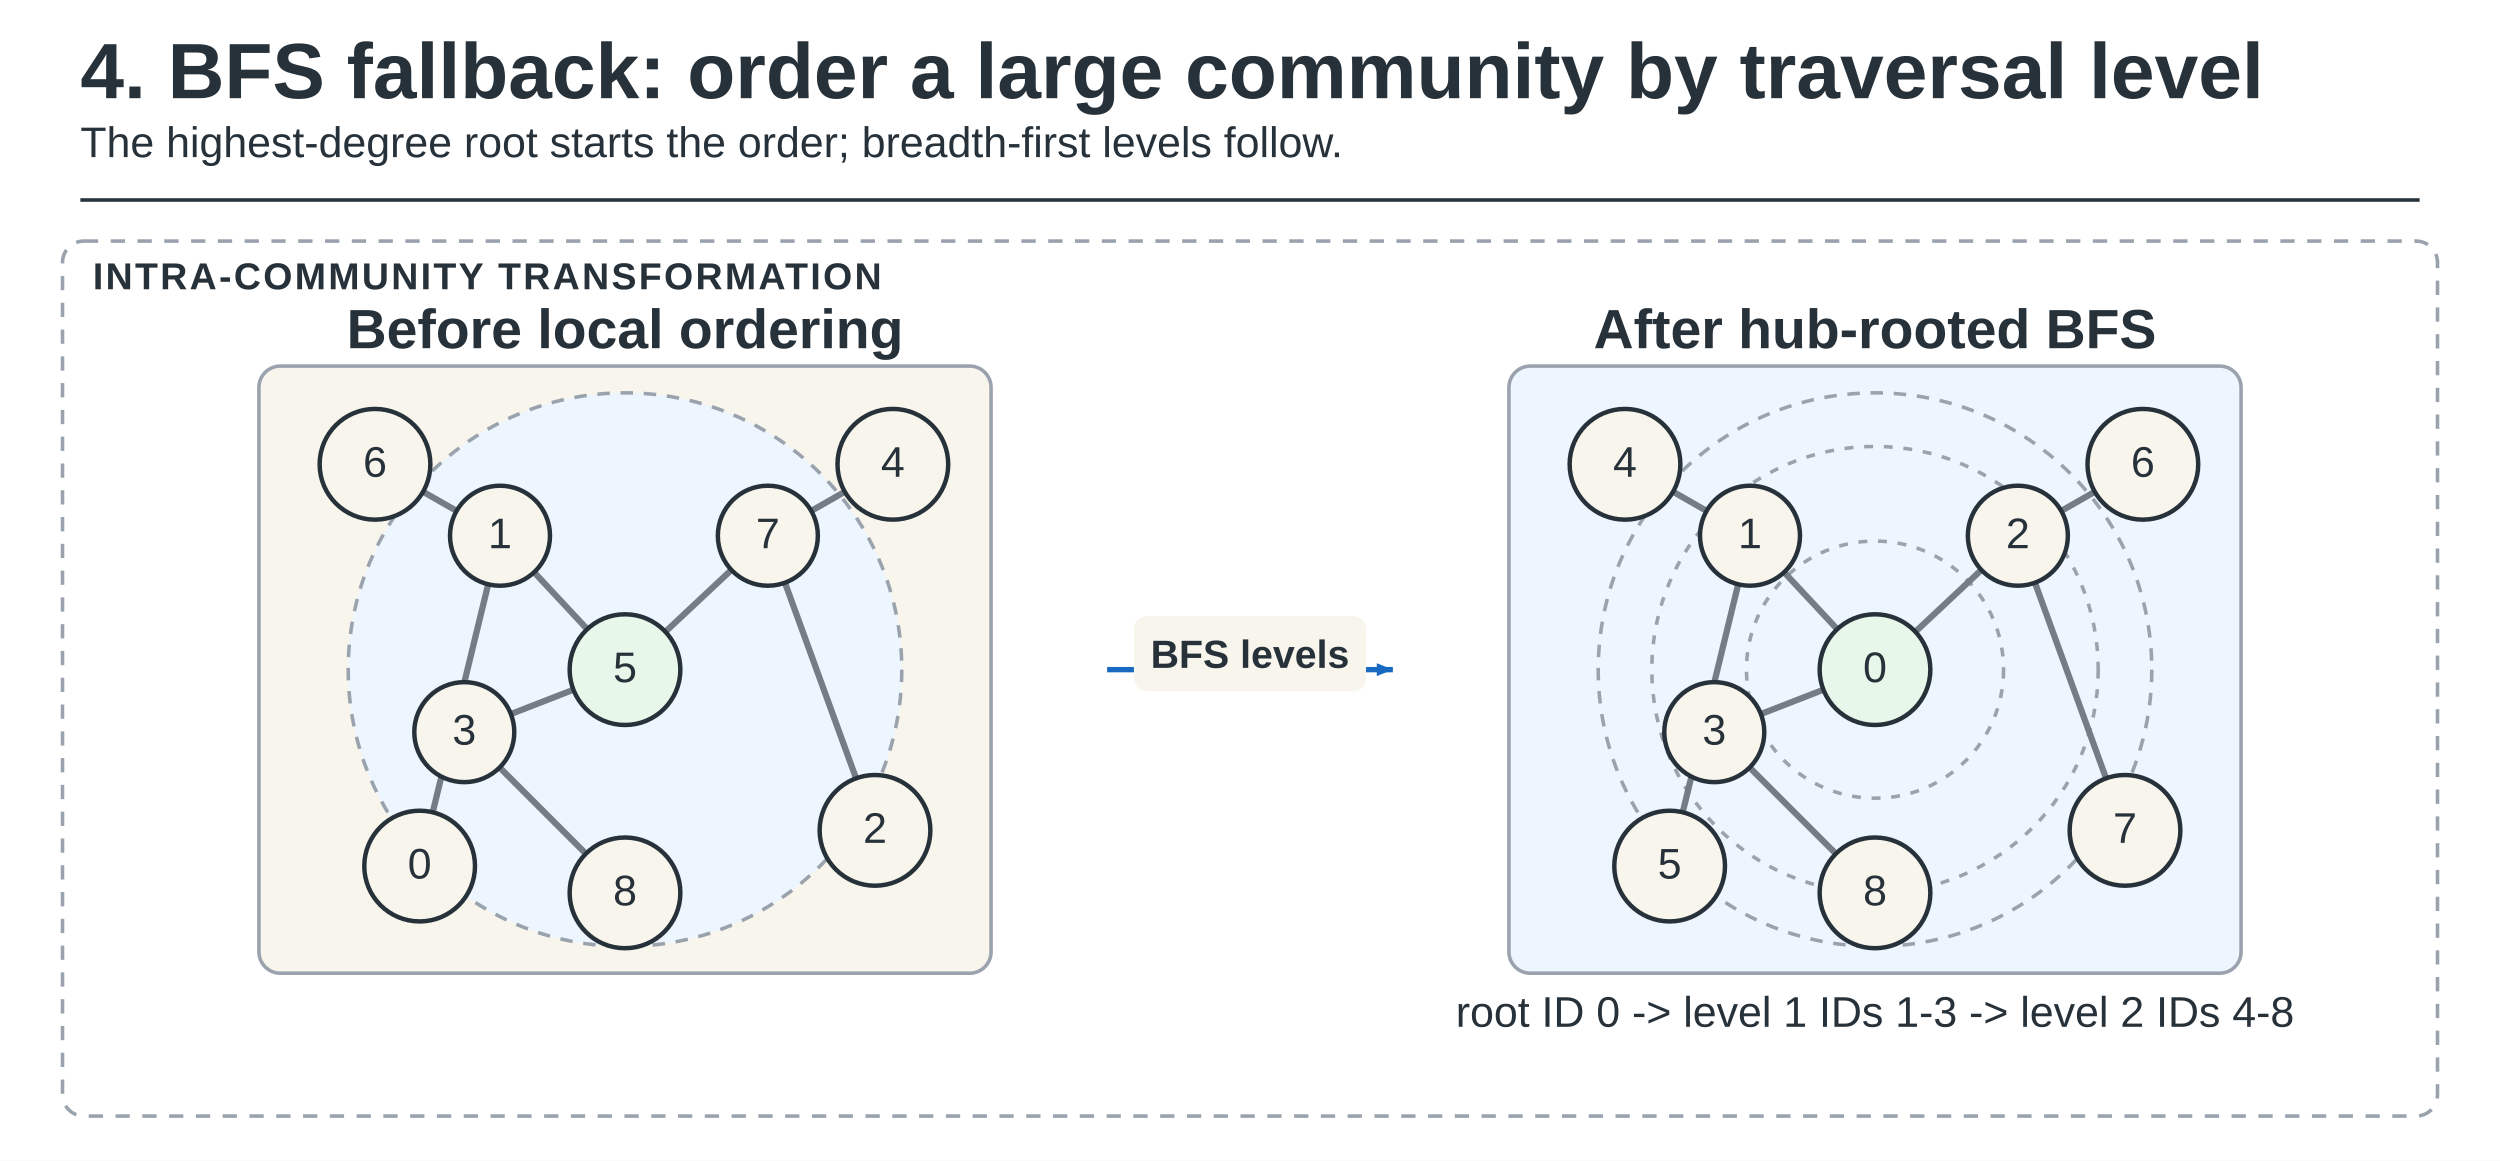
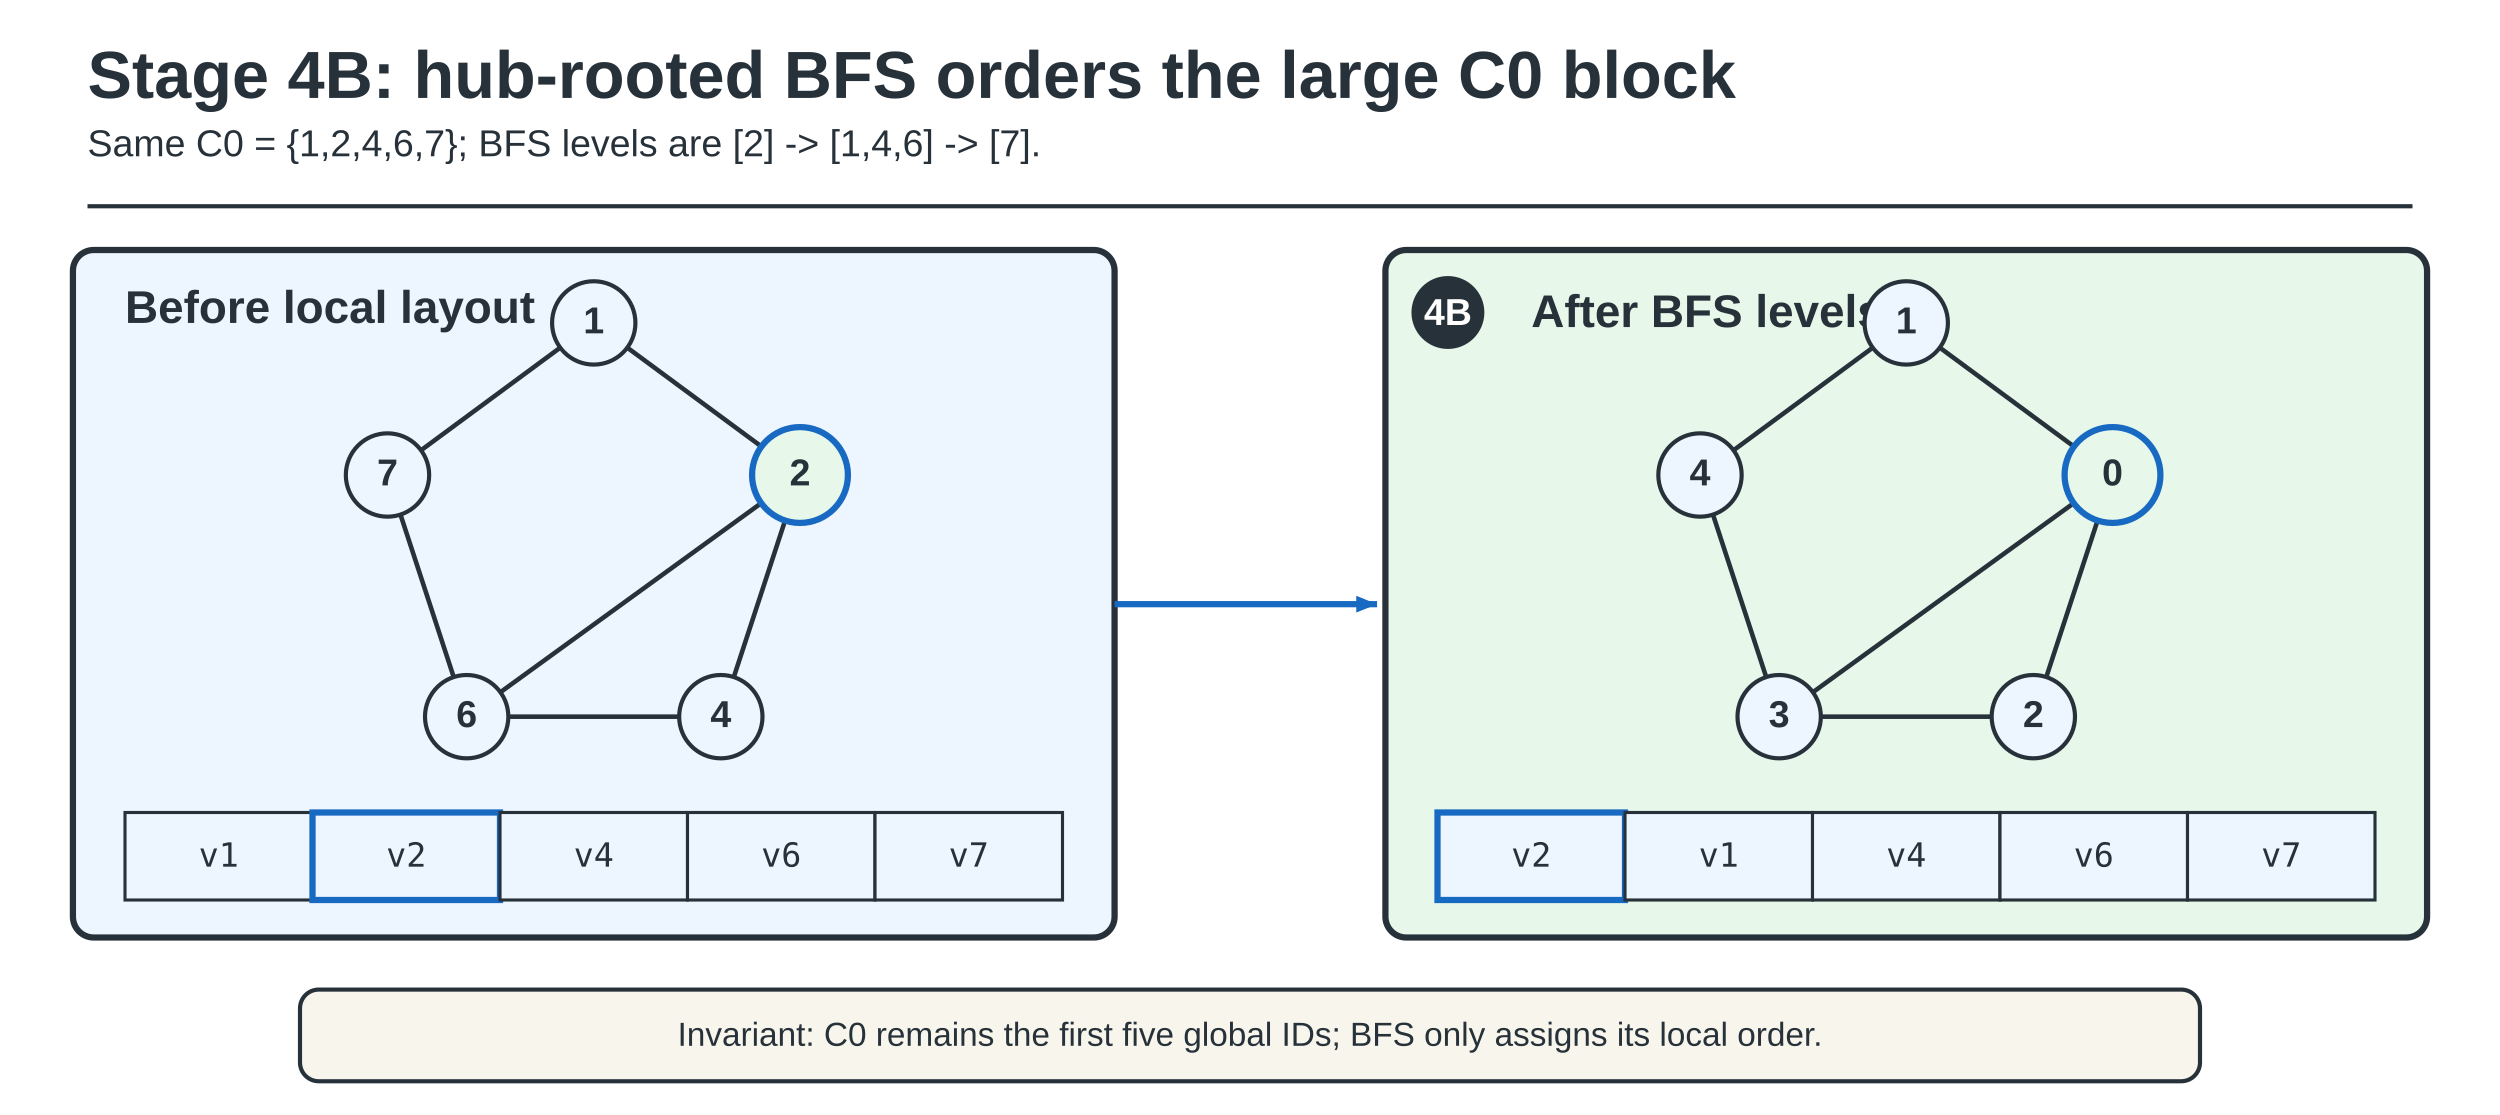
- <svg xmlns="http://www.w3.org/2000/svg" width="1400" height="650" viewBox="0 0 1400 650" role="img" aria-labelledby="title desc" fill="#27313A">
+ <svg xmlns="http://www.w3.org/2000/svg" width="1200" height="535" viewBox="0 0 1200 535" role="img" aria-labelledby="title desc" fill="#27313A">
  <defs>
-     <marker id="arrow" viewBox="0 0 10 8" markerWidth="9" markerHeight="8" refX="10" refY="4" orient="auto" markerUnits="userSpaceOnUse">
+     <marker id="arrow" viewBox="0 0 10 8" markerWidth="10" markerHeight="8" refX="10" refY="4" orient="auto" markerUnits="userSpaceOnUse">
      <path d="M0 0 L10 4 L0 8 Z" fill="#1769C2" />
    </marker>
    <style>
      :root{color-scheme:light dark}
      @media(prefers-color-scheme:dark){
        [fill="#27313A"]{fill:#ECE7DD}[stroke="#27313A"]{stroke:#ECE7DD}
-         [fill="#FFFFFF"]{fill:#1E2327}
-         [fill="#F8F6EC"]{fill:#252A2E}[fill="#EDF5FF"]{fill:#273846}
-         [fill="#E7F7EA"]{fill:#24382A}[fill="#FFF0D8"]{fill:#3B3122}
-         [fill="#F7DEDC"]{fill:#3D292A}[fill="#EEE9FF"]{fill:#302C3C}
-         [stroke="#9AA3AD"]{stroke:#747D86}
+         [fill="#FFFFFF"]{fill:#1E2327}[fill="#F8F6EC"]{fill:#252A2E}
+         [fill="#EDF5FF"]{fill:#273846}[fill="#E7F7EA"]{fill:#24382A}
+         [fill="#FFF0D8"]{fill:#3B3122}[fill="#F7DEDC"]{fill:#3D292A}
+         [fill="#EEE9FF"]{fill:#302C3C}[stroke="#9AA3AD"]{stroke:#747D86}
+         [stroke="#1769C2"]{stroke:#63A8FF}[fill="#1769C2"]{fill:#63A8FF}
+         .arrow{stroke:#63A8FF!important}.edge{stroke:#ECE7DD!important}
      }
      .sans{font-family:Arial,Helvetica,sans-serif}
-       .title{font-size:44px;font-weight:700}.subtitle{font-size:24px}
-       .domain{font-size:21px;font-weight:700;letter-spacing:1.3px}
-       .heading{font-size:31px;font-weight:700}.body{font-size:24px}
-       .label{font-size:22px;font-weight:700}
-       .edge{stroke:#747D86;stroke-width:3.5}
-       .node{stroke:#27313A;stroke-width:2.5}
-       .flow{fill:none;stroke:#1769C2;stroke-width:3;marker-end:url(#arrow)}
-           .graph-panel{stroke:#9AA3AD;stroke-width:2}
+       .mono{font-family:"SFMono-Regular",Consolas,monospace}
+       .title{font-size:32px;font-weight:700}.subtitle{font-size:18px}
+       .domain{font-size:16px;font-weight:700;letter-spacing:1.2px}.heading{font-size:22px;font-weight:700}
+       .label{font-size:18px;font-weight:700}.body{font-size:17px}.small{font-size:16px}
+       .arrow{fill:none;stroke:#1769C2;stroke-width:3;marker-end:url(#arrow)}
+       .edge{stroke:#27313A;stroke-width:2.2}
    </style>
  </defs>
-   <rect width="1400" height="650" fill="#FFFFFF" />
-   <text x="45" y="55" class="sans title">4. BFS fallback: order a large community by traversal level</text>
-   <text x="45" y="88" class="sans subtitle">The highest-degree root starts the order; breadth-first levels follow.</text>
-   <line x1="45" y1="112" x2="1355" y2="112" stroke="#27313A" stroke-width="2" />
-   <rect x="35" y="135" width="1330" height="490" rx="12" fill="none" stroke="#9AA3AD" stroke-width="2" stroke-dasharray="8 7" />
-   <text x="52" y="162" class="sans domain">INTRA-COMMUNITY TRANSFORMATION</text>
-   <text x="350" y="195" text-anchor="middle" class="sans heading">Before local ordering</text>
-   <text x="1050" y="195" text-anchor="middle" class="sans heading">After hub-rooted BFS</text>
-   <rect x="145" y="205" width="410" height="340" rx="12" fill="#F8F6EC" class="graph-panel" />
-   <rect x="845" y="205" width="410" height="340" rx="12" fill="#EDF5FF" class="graph-panel" />
-   <g transform="translate(0 45)">
-     <circle cx="350" cy="330" r="155" fill="#EDF5FF" stroke="#9AA3AD" stroke-width="2" stroke-dasharray="7 6" />
-     <circle cx="1050" cy="330" r="155" fill="#EDF5FF" stroke="#9AA3AD" stroke-width="2" stroke-dasharray="7 6" />
-     <circle cx="1050" cy="330" r="72" fill="none" stroke="#9AA3AD" stroke-width="2" stroke-dasharray="5 6" />
-     <circle cx="1050" cy="330" r="125" fill="none" stroke="#9AA3AD" stroke-width="2" stroke-dasharray="5 6" />
-     <g class="edge">
-       <line x1="350" y1="330" x2="280" y2="255" />
-       <line x1="350" y1="330" x2="430" y2="255" />
-       <line x1="350" y1="330" x2="260" y2="365" />
-       <line x1="280" y1="255" x2="210" y2="215" />
-       <line x1="280" y1="255" x2="235" y2="440" />
-       <line x1="430" y1="255" x2="500" y2="215" />
-       <line x1="430" y1="255" x2="490" y2="420" />
-       <line x1="260" y1="365" x2="350" y2="455" />
-       <line x1="1050" y1="330" x2="980" y2="255" />
-       <line x1="1050" y1="330" x2="1130" y2="255" />
-       <line x1="1050" y1="330" x2="960" y2="365" />
-       <line x1="980" y1="255" x2="910" y2="215" />
-       <line x1="980" y1="255" x2="935" y2="440" />
-       <line x1="1130" y1="255" x2="1200" y2="215" />
-       <line x1="1130" y1="255" x2="1190" y2="420" />
-       <line x1="960" y1="365" x2="1050" y2="455" />
-     </g>
-     <g class="sans body" text-anchor="middle">
-       <circle cx="350" cy="330" r="31" fill="#E7F7EA" class="node" />
-       <text x="350" y="337">5</text>
-       <circle cx="280" cy="255" r="28" fill="#F8F6EC" class="node" />
-       <text x="280" y="262">1</text>
-       <circle cx="430" cy="255" r="28" fill="#F8F6EC" class="node" />
-       <text x="430" y="262">7</text>
-       <circle cx="260" cy="365" r="28" fill="#F8F6EC" class="node" />
-       <text x="260" y="372">3</text>
-       <circle cx="210" cy="215" r="31" fill="#F8F6EC" class="node" />
-       <text x="210" y="222">6</text>
-       <circle cx="235" cy="440" r="31" fill="#F8F6EC" class="node" />
-       <text x="235" y="447">0</text>
-       <circle cx="500" cy="215" r="31" fill="#F8F6EC" class="node" />
-       <text x="500" y="222">4</text>
-       <circle cx="490" cy="420" r="31" fill="#F8F6EC" class="node" />
-       <text x="490" y="427">2</text>
-       <circle cx="350" cy="455" r="31" fill="#F8F6EC" class="node" />
-       <text x="350" y="462">8</text>
-       <circle cx="1050" cy="330" r="31" fill="#E7F7EA" class="node" />
-       <text x="1050" y="337">0</text>
-       <circle cx="980" cy="255" r="28" fill="#F8F6EC" class="node" />
-       <text x="980" y="262">1</text>
-       <circle cx="1130" cy="255" r="28" fill="#F8F6EC" class="node" />
-       <text x="1130" y="262">2</text>
-       <circle cx="960" cy="365" r="28" fill="#F8F6EC" class="node" />
-       <text x="960" y="372">3</text>
-       <circle cx="910" cy="215" r="31" fill="#F8F6EC" class="node" />
-       <text x="910" y="222">4</text>
-       <circle cx="935" cy="440" r="31" fill="#F8F6EC" class="node" />
-       <text x="935" y="447">5</text>
-       <circle cx="1200" cy="215" r="31" fill="#F8F6EC" class="node" />
-       <text x="1200" y="222">6</text>
-       <circle cx="1190" cy="420" r="31" fill="#F8F6EC" class="node" />
-       <text x="1190" y="427">7</text>
-       <circle cx="1050" cy="455" r="31" fill="#F8F6EC" class="node" />
-       <text x="1050" y="462">8</text>
-     </g>
-     <path d="M620 330 H780" class="flow" />
-     <rect x="635" y="300" width="130" height="42" rx="7" fill="#F8F6EC" />
-     <text x="700" y="329" text-anchor="middle" class="sans label">BFS levels</text>
-   </g>
-   <text x="1050" y="575" text-anchor="middle" class="sans body">root ID 0 -&gt; level 1 IDs 1-3 -&gt; level 2 IDs 4-8</text>
+   <rect width="1200" height="535" fill="#FFFFFF" />
+   <text x="42" y="47" class="sans title">Stage 4B: hub-rooted BFS orders the large C0 block</text>
+   <text x="42" y="75" class="sans subtitle">Same C0 = {1,2,4,6,7}; BFS levels are [2] -&gt; [1,4,6] -&gt; [7].</text>
+   <line x1="42" y1="99" x2="1158" y2="99" stroke="#27313A" stroke-width="2" />
+   <rect x="35" y="120" width="500" height="330" rx="10" fill="#EDF5FF" stroke="#27313A" stroke-width="3" />
+   <text x="60" y="155" class="sans heading">Before local layout</text>
+   <line x1="285" y1="155" x2="384" y2="228" class="edge" />
+   <line x1="285" y1="155" x2="186" y2="228" class="edge" />
+   <line x1="384" y1="228" x2="346" y2="344" class="edge" />
+   <line x1="384" y1="228" x2="224" y2="344" class="edge" />
+   <line x1="346" y1="344" x2="224" y2="344" class="edge" />
+   <line x1="224" y1="344" x2="186" y2="228" class="edge" />
+   <circle cx="285" cy="155" r="20" fill="#EDF5FF" stroke="#27313A" stroke-width="2" />
+   <text x="285" y="160" class="sans label" text-anchor="middle">1</text>
+   <circle cx="384" cy="228" r="23" fill="#E7F7EA" stroke="#1769C2" stroke-width="3" />
+   <text x="384" y="233" class="sans label" text-anchor="middle">2</text>
+   <circle cx="346" cy="344" r="20" fill="#EDF5FF" stroke="#27313A" stroke-width="2" />
+   <text x="346" y="349" class="sans label" text-anchor="middle">4</text>
+   <circle cx="224" cy="344" r="20" fill="#EDF5FF" stroke="#27313A" stroke-width="2" />
+   <text x="224" y="349" class="sans label" text-anchor="middle">6</text>
+   <circle cx="186" cy="228" r="20" fill="#EDF5FF" stroke="#27313A" stroke-width="2" />
+   <text x="186" y="233" class="sans label" text-anchor="middle">7</text>
+   <rect x="60.00" y="390" width="90.00" height="42" fill="#EDF5FF" stroke="#27313A" stroke-width="1.5" />
+   <text x="105" y="416" class="mono small" text-anchor="middle">v1</text>
+   <rect x="150.00" y="390" width="90.00" height="42" fill="#EDF5FF" stroke="#1769C2" stroke-width="3" />
+   <text x="195" y="416" class="mono small" text-anchor="middle">v2</text>
+   <rect x="240.00" y="390" width="90.00" height="42" fill="#EDF5FF" stroke="#27313A" stroke-width="1.5" />
+   <text x="285" y="416" class="mono small" text-anchor="middle">v4</text>
+   <rect x="330.00" y="390" width="90.00" height="42" fill="#EDF5FF" stroke="#27313A" stroke-width="1.5" />
+   <text x="375" y="416" class="mono small" text-anchor="middle">v6</text>
+   <rect x="420.00" y="390" width="90.00" height="42" fill="#EDF5FF" stroke="#27313A" stroke-width="1.5" />
+   <text x="465" y="416" class="mono small" text-anchor="middle">v7</text>
+   <rect x="665" y="120" width="500" height="330" rx="10" fill="#E7F7EA" stroke="#27313A" stroke-width="3" />
+   <circle cx="695" cy="150" r="17" fill="#27313A" stroke="#27313A" stroke-width="1" />
+   <text x="695" y="156" class="sans label" text-anchor="middle" fill="#FFFFFF">4B</text>
+   <text x="735" y="157" class="sans heading">After BFS levels</text>
+   <line x1="915" y1="155" x2="1014" y2="228" class="edge" />
+   <line x1="915" y1="155" x2="816" y2="228" class="edge" />
+   <line x1="1014" y1="228" x2="976" y2="344" class="edge" />
+   <line x1="1014" y1="228" x2="854" y2="344" class="edge" />
+   <line x1="976" y1="344" x2="854" y2="344" class="edge" />
+   <line x1="854" y1="344" x2="816" y2="228" class="edge" />
+   <circle cx="915" cy="155" r="20" fill="#EDF5FF" stroke="#27313A" stroke-width="2" />
+   <text x="915" y="160" class="sans label" text-anchor="middle">1</text>
+   <circle cx="1014" cy="228" r="23" fill="#E7F7EA" stroke="#1769C2" stroke-width="3" />
+   <text x="1014" y="233" class="sans label" text-anchor="middle">0</text>
+   <circle cx="976" cy="344" r="20" fill="#EDF5FF" stroke="#27313A" stroke-width="2" />
+   <text x="976" y="349" class="sans label" text-anchor="middle">2</text>
+   <circle cx="854" cy="344" r="20" fill="#EDF5FF" stroke="#27313A" stroke-width="2" />
+   <text x="854" y="349" class="sans label" text-anchor="middle">3</text>
+   <circle cx="816" cy="228" r="20" fill="#EDF5FF" stroke="#27313A" stroke-width="2" />
+   <text x="816" y="233" class="sans label" text-anchor="middle">4</text>
+   <rect x="690.00" y="390" width="90.00" height="42" fill="#EDF5FF" stroke="#1769C2" stroke-width="3" />
+   <text x="735" y="416" class="mono small" text-anchor="middle">v2</text>
+   <rect x="780.00" y="390" width="90.00" height="42" fill="#EDF5FF" stroke="#27313A" stroke-width="1.5" />
+   <text x="825" y="416" class="mono small" text-anchor="middle">v1</text>
+   <rect x="870.00" y="390" width="90.00" height="42" fill="#EDF5FF" stroke="#27313A" stroke-width="1.5" />
+   <text x="915" y="416" class="mono small" text-anchor="middle">v4</text>
+   <rect x="960.00" y="390" width="90.00" height="42" fill="#EDF5FF" stroke="#27313A" stroke-width="1.5" />
+   <text x="1005" y="416" class="mono small" text-anchor="middle">v6</text>
+   <rect x="1050.00" y="390" width="90.00" height="42" fill="#EDF5FF" stroke="#27313A" stroke-width="1.5" />
+   <text x="1095" y="416" class="mono small" text-anchor="middle">v7</text>
+   <path d="M535 290 H661" class="arrow" />
+   <rect x="144" y="475" width="912" height="44" rx="9" fill="#F8F6EC" stroke="#27313A" stroke-width="2" />
+   <text x="600" y="502" class="sans small" text-anchor="middle">Invariant: C0 remains the first five global IDs; BFS only assigns its local order.</text>
</svg>
